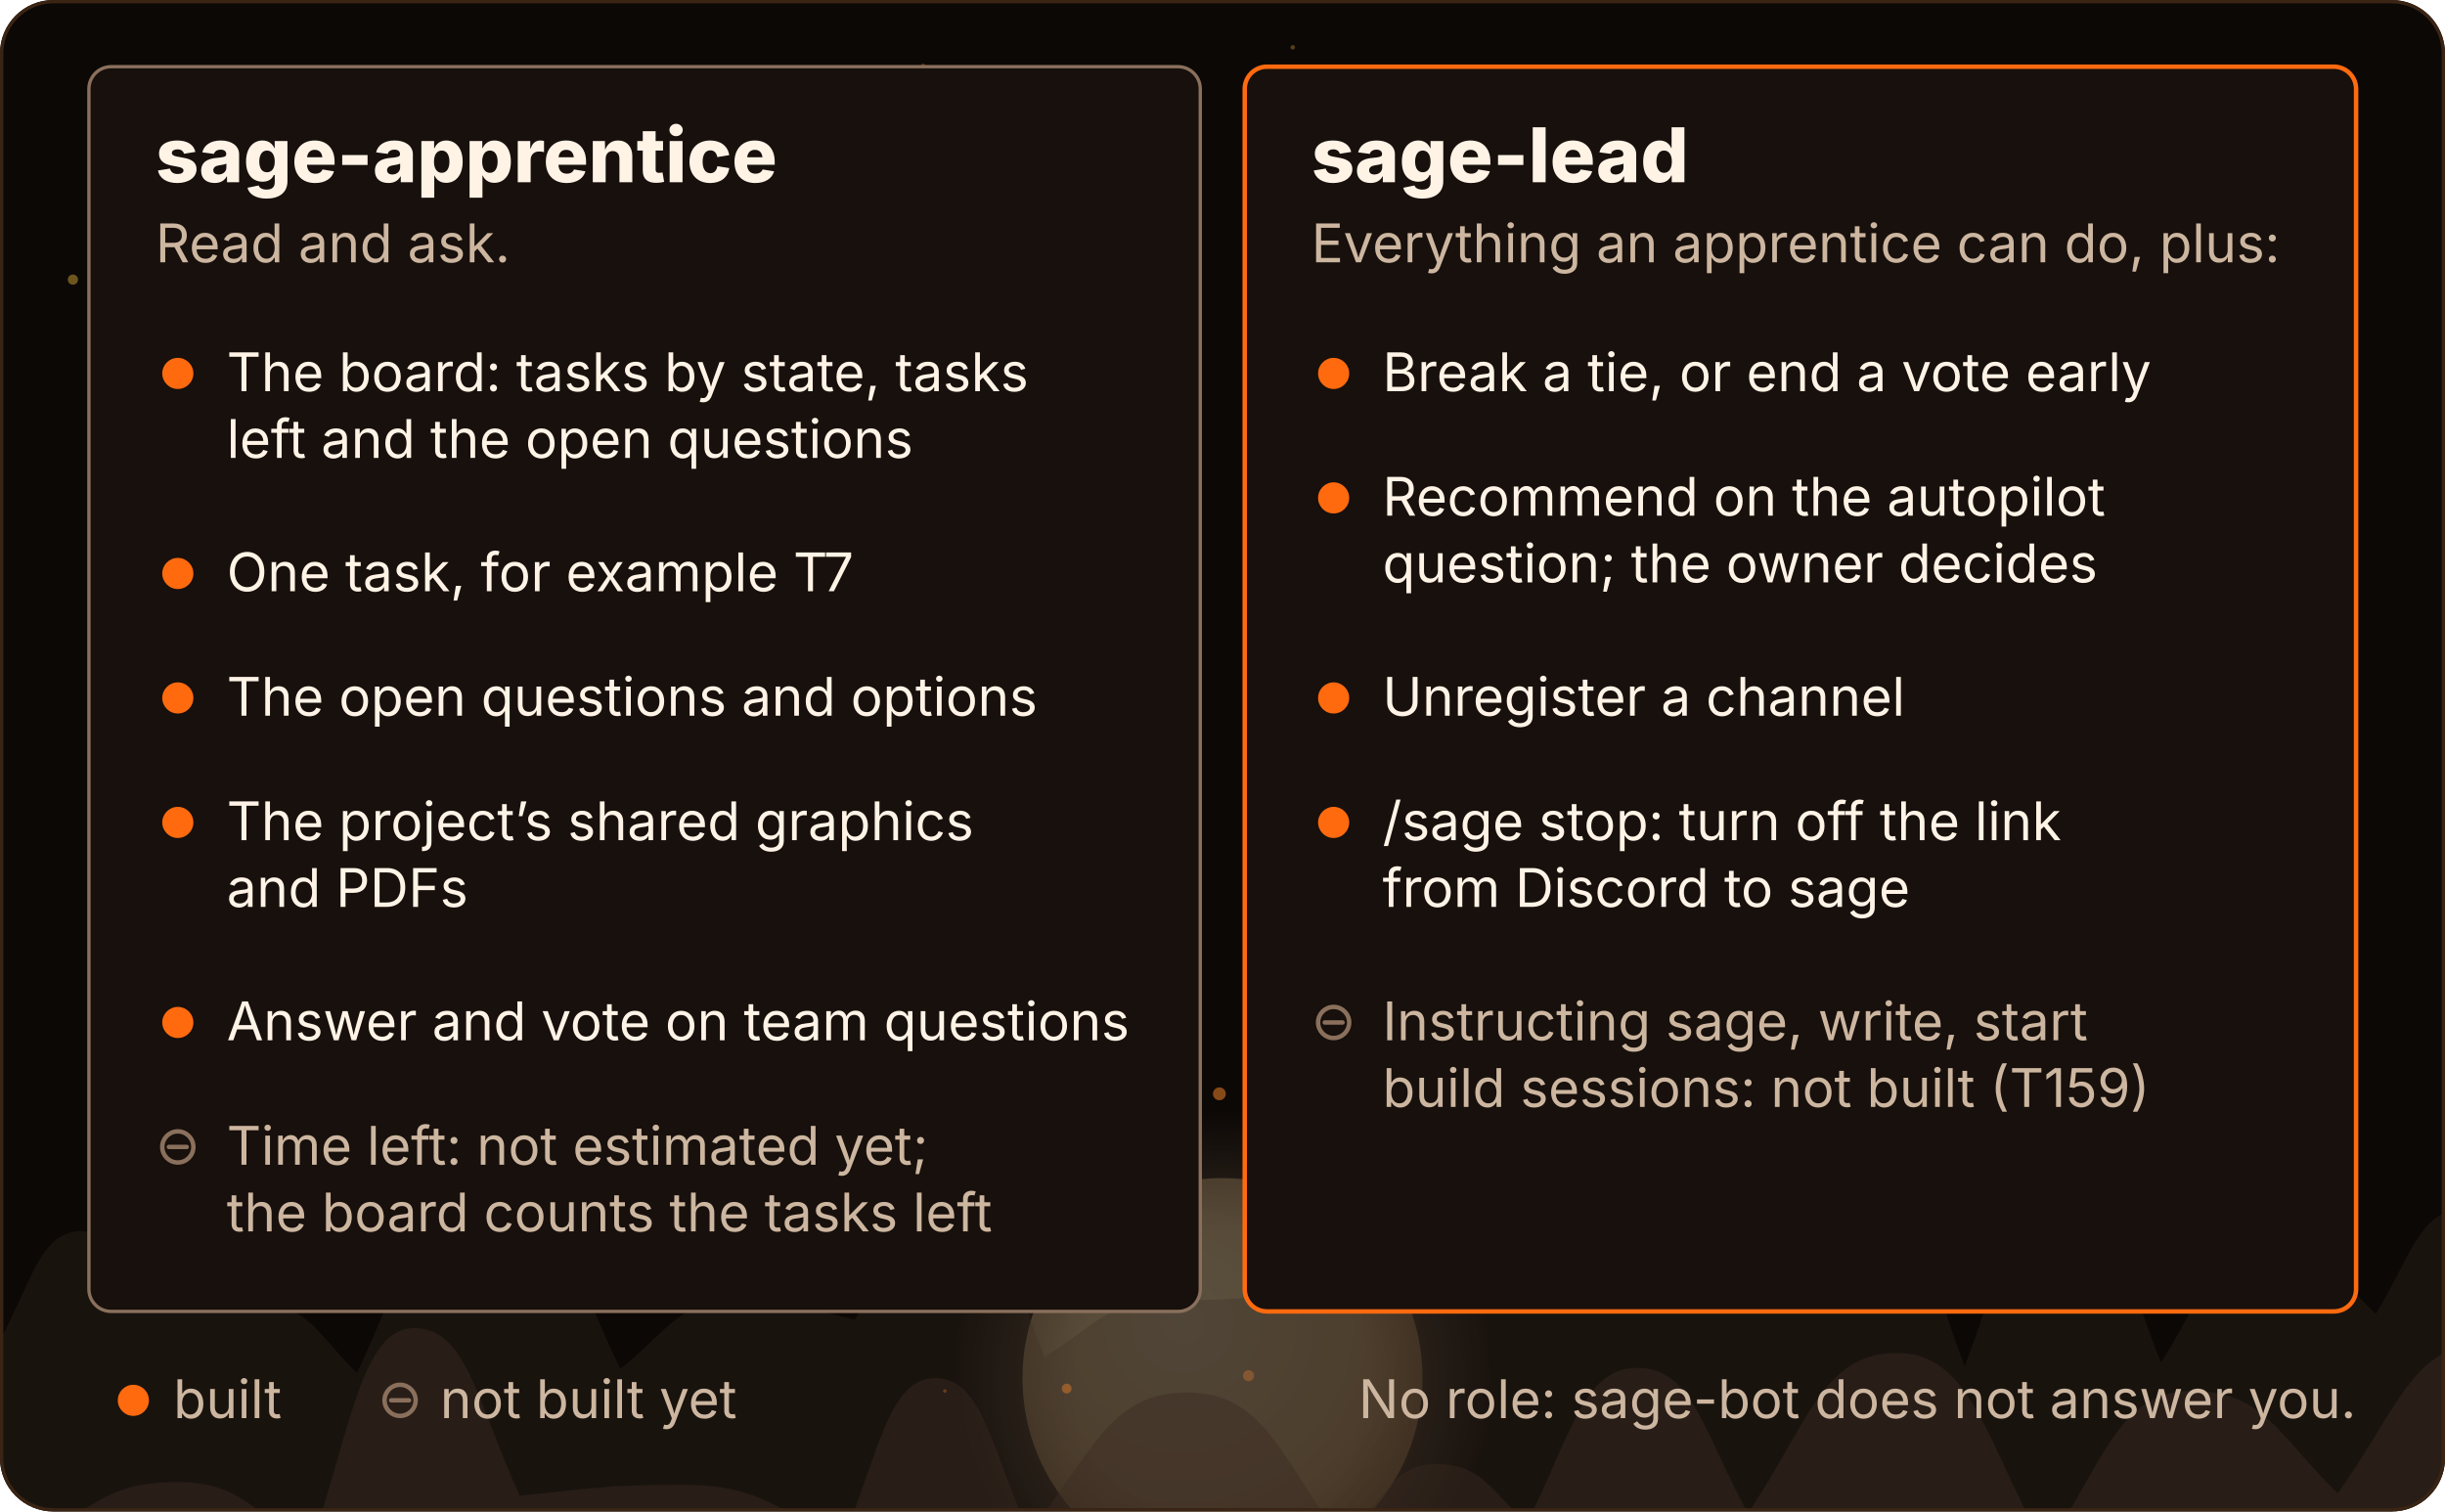
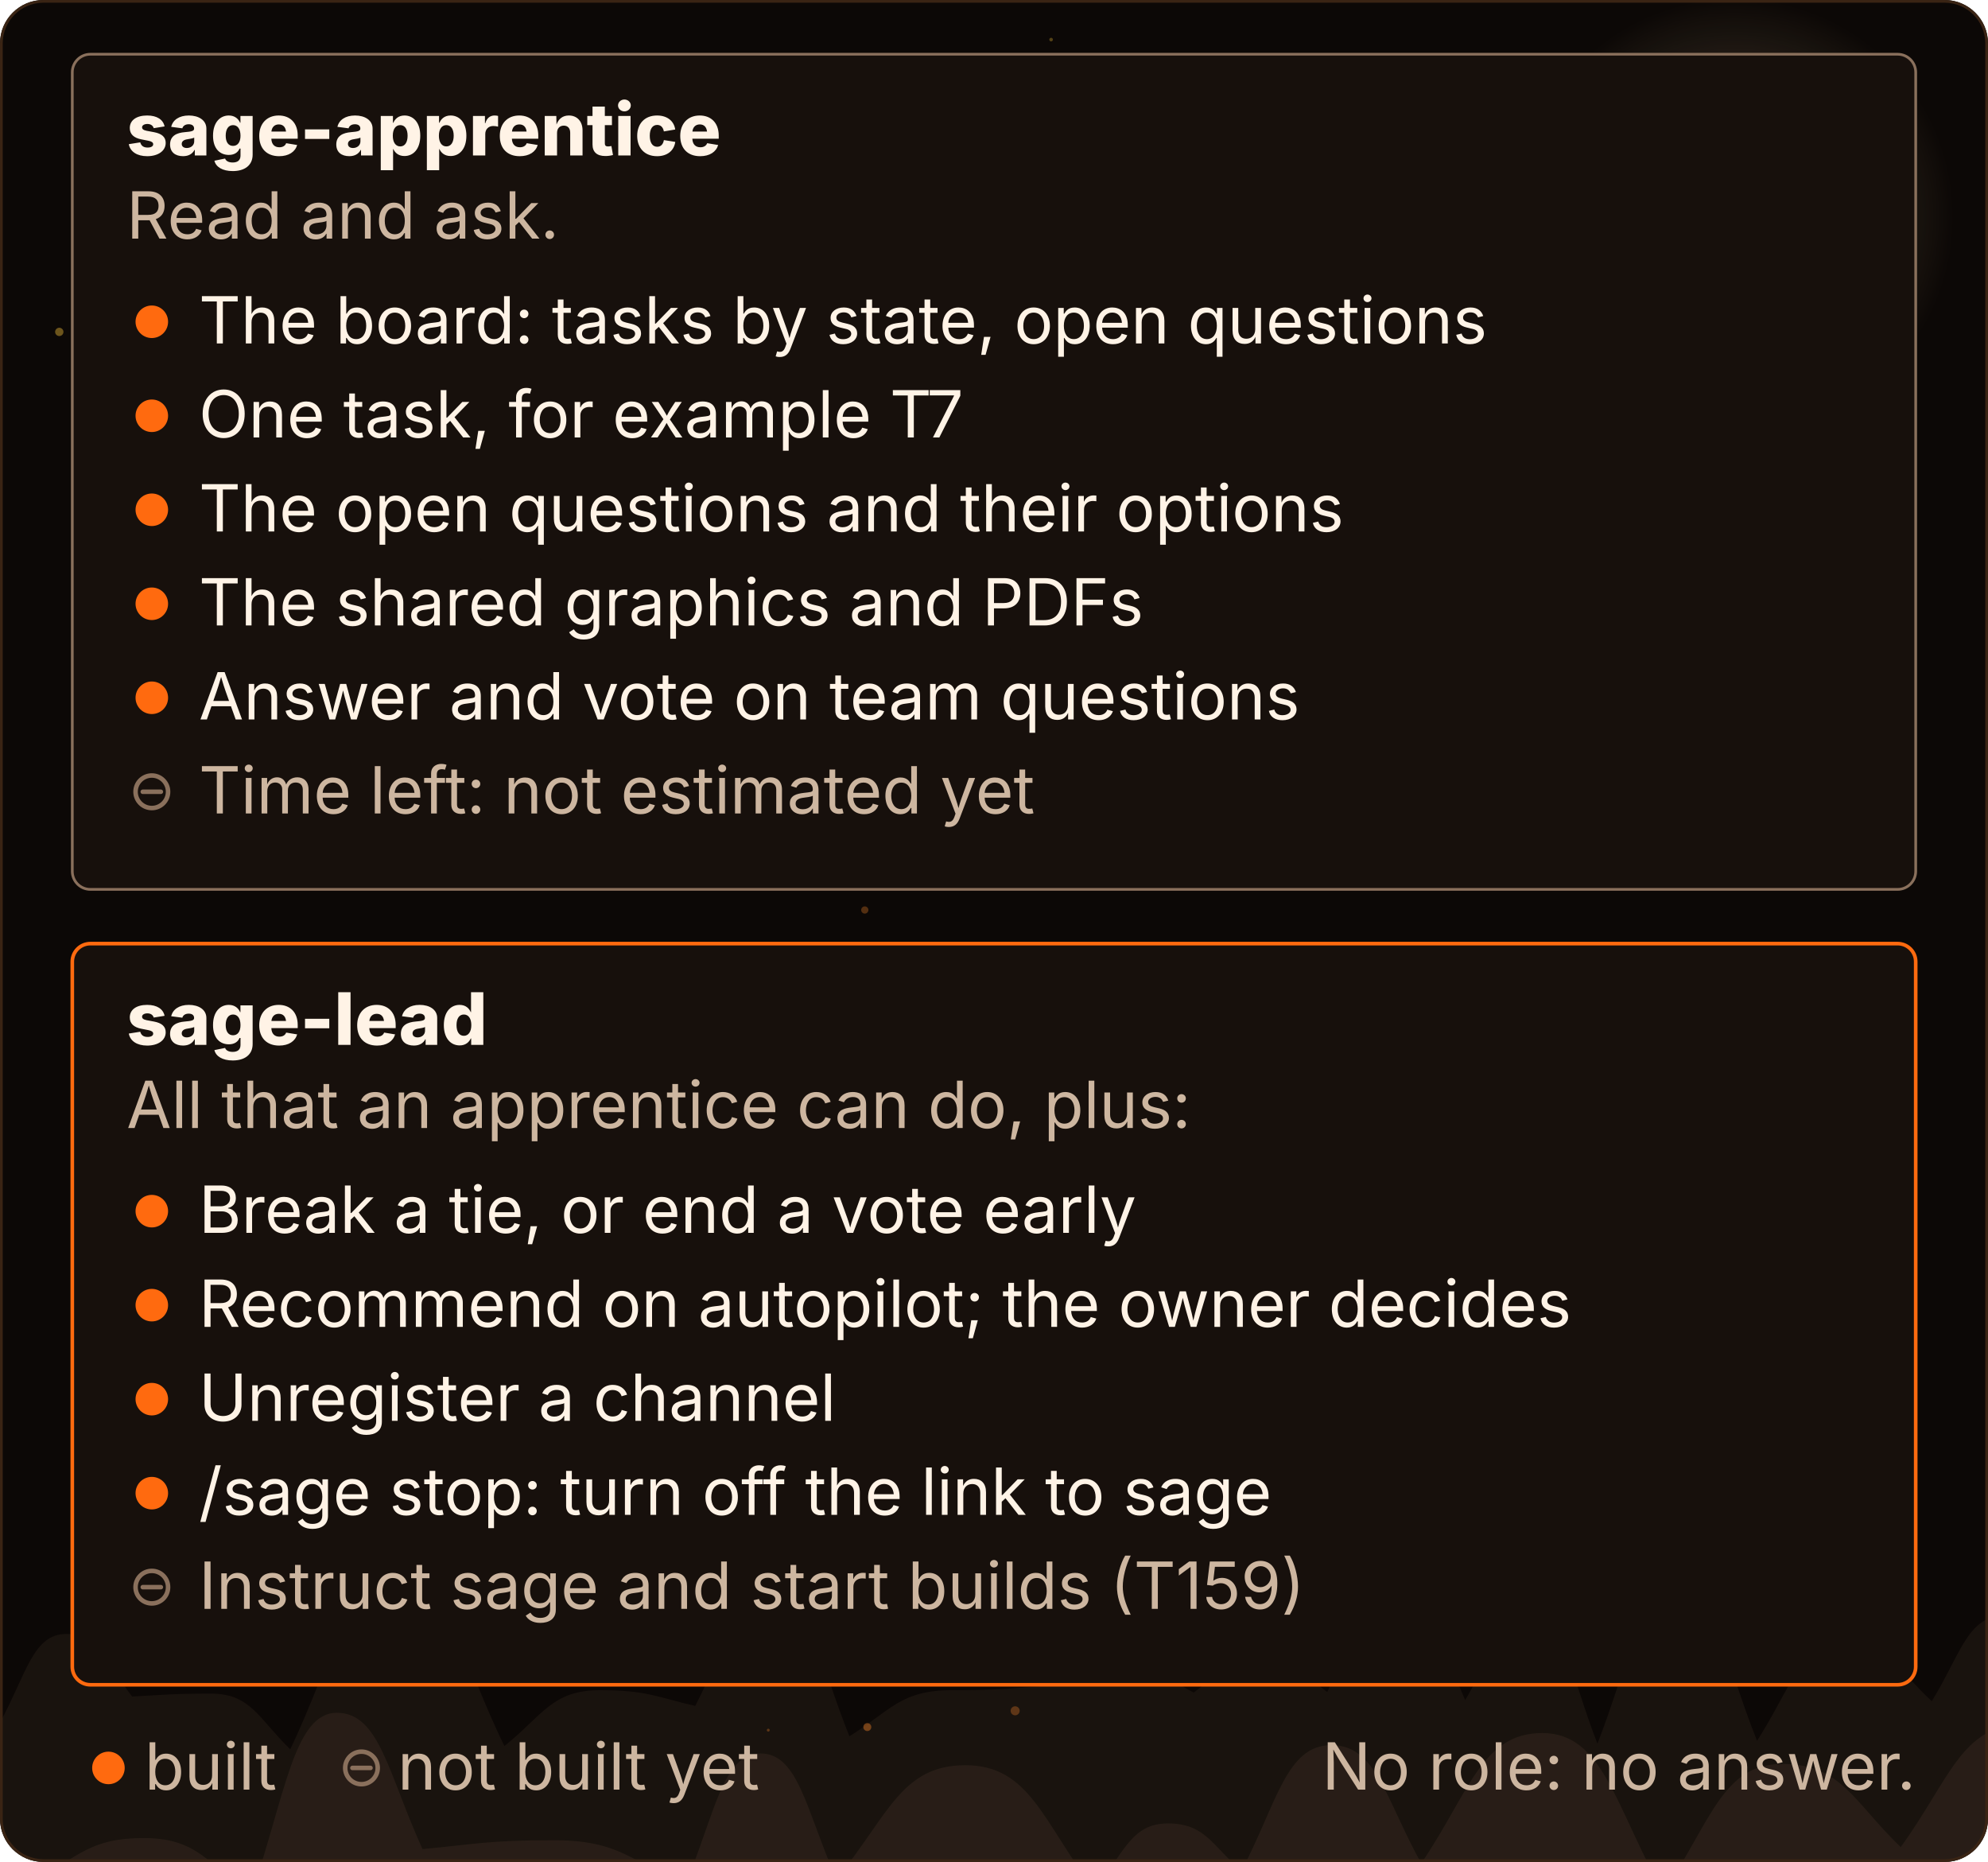
- <svg xmlns="http://www.w3.org/2000/svg" viewBox="0 0 1100 680" width="1100" height="680" role="img" aria-label="The two roles. sage-apprentice reads and asks: the board with tasks by state, tasks left and the open questions; one task such as T7; the open questions and their options; the shared graphics and PDFs; and answers and votes on team questions. Time left is not estimated yet. sage-lead can do everything an apprentice can, plus: break a tie or end a vote early; recommend on the autopilot question, where the owner decides; unregister a channel; and turn off the link from Discord to sage with /sage stop. Instructing sage, write operations and build sessions are not built yet (T159). A member with no role gets no answer.">
+ <svg xmlns="http://www.w3.org/2000/svg" viewBox="0 0 1100 1030" width="1100" height="1030" role="img" aria-label="The two roles: a sage-apprentice reads and asks; a sage-lead can also break ties, end votes early, unregister a channel and turn off the link to sage.">
  <style>.pulse{animation:pulse 5s ease-in-out infinite}@keyframes pulse{50%{opacity:.55}}@media (prefers-reduced-motion:reduce){.pulse{animation:none}}</style>
  <defs>
    <linearGradient id="roles-d-sky" x1="0" y1="0" x2="0" y2="1">
      <stop offset="0" stop-color="#080605" />
      <stop offset="0.45" stop-color="#1B120C" />
      <stop offset="0.72" stop-color="#22160E" />
      <stop offset="1" stop-color="#0A0706" />
    </linearGradient>
    <radialGradient id="roles-d-haze">
      <stop offset="0" stop-color="#FF8A2A" stop-opacity="0.6" />
      <stop offset="0.5" stop-color="#FF6A0F" stop-opacity="0.2" />
      <stop offset="1" stop-color="#FF6A0F" stop-opacity="0" />
    </radialGradient>
    <radialGradient id="roles-d-moonglow">
      <stop offset="0.55" stop-color="#F2CD96" stop-opacity="0.5" />
      <stop offset="1" stop-color="#F2CD96" stop-opacity="0" />
    </radialGradient>
    <radialGradient id="roles-d-moon" cx="0.4" cy="0.36" r="0.72">
      <stop offset="0" stop-color="#F8E7C6" />
      <stop offset="0.6" stop-color="#E4BC88" />
      <stop offset="1" stop-color="#B8844F" />
    </radialGradient>
    <radialGradient id="roles-d-iris" cx="0.51" cy="0.52" r="0.56">
      <stop offset="0" stop-color="#FFF4C2" />
      <stop offset="0.16" stop-color="#FFD54A" />
      <stop offset="0.4" stop-color="#FDB022" />
      <stop offset="0.66" stop-color="#EE7A0C" />
      <stop offset="0.86" stop-color="#A83E08" />
      <stop offset="1" stop-color="#4A1803" />
    </radialGradient>
    <linearGradient id="roles-d-lid" x1="0" y1="0.34" x2="0" y2="0.96">
      <stop offset="0" stop-color="#000" stop-opacity="0.85" />
      <stop offset="1" stop-color="#000" stop-opacity="0" />
    </linearGradient>
    <linearGradient id="roles-d-markR" x1="0" y1="0.5" x2="1" y2="0.3">
      <stop offset="0" stop-color="#B83A0A" />
      <stop offset="0.55" stop-color="#FF6A0F" />
      <stop offset="1" stop-color="#FFB050" />
    </linearGradient>
    <linearGradient id="roles-d-markL" x1="1" y1="0.5" x2="0" y2="0.3">
      <stop offset="0" stop-color="#B83A0A" />
      <stop offset="0.55" stop-color="#FF6A0F" />
      <stop offset="1" stop-color="#FFB050" />
    </linearGradient>
    <linearGradient id="roles-d-skin" x1="0" y1="0" x2="0" y2="1">
      <stop offset="0" stop-color="#040202" />
      <stop offset="0.32" stop-color="#1A110B" />
      <stop offset="0.6" stop-color="#33231A" />
      <stop offset="0.86" stop-color="#2C1E14" />
      <stop offset="1" stop-color="#3A2618" />
    </linearGradient>
    <linearGradient id="roles-d-robe" x1="0" y1="0" x2="0" y2="1">
      <stop offset="0" stop-color="#2B2018" />
      <stop offset="1" stop-color="#100B08" />
    </linearGradient>
    <linearGradient id="roles-d-bust" x1="0" y1="0" x2="0" y2="1">
      <stop offset="0" stop-color="#2B2018" />
      <stop offset="1" stop-color="#0A0604" />
    </linearGradient>
    <linearGradient id="roles-d-hood" x1="0" y1="0" x2="0" y2="1">
      <stop offset="0" stop-color="#382A1F" />
      <stop offset="1" stop-color="#18120D" />
    </linearGradient>
    <linearGradient id="roles-d-rock" x1="0" y1="0" x2="0" y2="1">
      <stop offset="0" stop-color="#33271D" />
      <stop offset="1" stop-color="#0D0907" />
    </linearGradient>
    <radialGradient id="roles-d-disc" cx="0.5" cy="0.42" r="0.62">
      <stop offset="0" stop-color="#3B2B1E" />
      <stop offset="1" stop-color="#100B08" />
    </radialGradient>
    <radialGradient id="roles-d-orb" cx="0.4" cy="0.38" r="0.65">
      <stop offset="0" stop-color="#FFF6D0" />
      <stop offset="0.45" stop-color="#FFC93C" />
      <stop offset="1" stop-color="#FF6A0F" />
    </radialGradient>
    <linearGradient id="roles-d-fall" x1="0" y1="0" x2="0" y2="1">
      <stop offset="0" stop-color="#F4E6CC" stop-opacity="0.95" />
      <stop offset="1" stop-color="#F4E6CC" stop-opacity="0" />
    </linearGradient>
    <linearGradient id="roles-d-word" x1="0" y1="0" x2="0" y2="1">
      <stop offset="0.2" stop-color="#FFF8EC" />
      <stop offset="0.5" stop-color="#FFD27A" />
      <stop offset="0.72" stop-color="#FF8A2A" />
      <stop offset="0.9" stop-color="#E2470A" />
    </linearGradient>
    <linearGradient id="roles-d-ember" x1="0" y1="0" x2="0" y2="1">
      <stop offset="0" stop-color="#FFA040" />
      <stop offset="1" stop-color="#F05A0A" />
    </linearGradient>
    <filter id="roles-d-wordglow" x="-10%" y="-20%" width="120%" height="140%">
      <feGaussianBlur in="SourceAlpha" stdDeviation="10" result="b" />
      <feFlood flood-color="#FF6A0F" flood-opacity="0.7" />
      <feComposite in2="b" operator="in" result="g" />
      <feMerge>
        <feMergeNode in="g" />
        <feMergeNode in="SourceGraphic" />
      </feMerge>
    </filter>
    <filter id="roles-d-glow" x="-50%" y="-50%" width="200%" height="200%">
      <feGaussianBlur in="SourceGraphic" stdDeviation="2.6" result="b" />
      <feMerge>
        <feMergeNode in="b" />
        <feMergeNode in="SourceGraphic" />
      </feMerge>
    </filter>
    <filter id="roles-d-blur" x="-50%" y="-50%" width="200%" height="200%">
      <feGaussianBlur stdDeviation="14" />
    </filter>
    <filter id="roles-d-mist" x="-30%" y="-200%" width="160%" height="500%">
      <feGaussianBlur stdDeviation="20" />
    </filter>
    <marker id="roles-d-hot" viewBox="0 0 12 12" refX="10" refY="6" markerWidth="9" markerHeight="9" markerUnits="userSpaceOnUse" orient="auto-start-reverse">
      <path d="M0 0 L12 6 L0 12 L3 6 z" fill="#FF6A0F" />
    </marker>
    <marker id="roles-d-muted" viewBox="0 0 12 12" refX="10" refY="6" markerWidth="9" markerHeight="9" markerUnits="userSpaceOnUse" orient="auto-start-reverse">
      <path d="M0 0 L12 6 L0 12 L3 6 z" fill="#8A705C" />
    </marker>
    <marker id="roles-d-bad" viewBox="0 0 12 12" refX="10" refY="6" markerWidth="9" markerHeight="9" markerUnits="userSpaceOnUse" orient="auto-start-reverse">
      <path d="M0 0 L12 6 L0 12 L3 6 z" fill="#FF6A55" />
    </marker>
    <marker id="roles-d-loop" viewBox="0 0 12 12" refX="10" refY="6" markerWidth="9" markerHeight="9" markerUnits="userSpaceOnUse" orient="auto-start-reverse">
      <path d="M0 0 L12 6 L0 12 L3 6 z" fill="#FFC93C" />
    </marker>
    <clipPath id="roles-d-frame">
-       <rect width="1100" height="680" rx="24" />
+       <rect width="1100" height="1030" rx="24" />
    </clipPath>
  </defs>
  <g clip-path="url(#roles-d-frame)">
-     <rect width="1100" height="680" rx="24" fill="#0C0806" />
-     <circle cx="550" cy="620" r="121" fill="url(#roles-d-moonglow)" opacity="0.3" />
-     <circle cx="550" cy="620" r="90" fill="url(#roles-d-moon)" opacity="0.22" />
-     <path d="M-60 680 L-60 620 C-48 600.5 -45 584.6 -30 584.6 C-15 584.6 -12 592.9 0 603 C14.6 576 18.3 553.9 36.6 553.9 C54.8 553.9 58.5 569.5 73.1 588.5 C90.6 587.6 95 586.9 116.9 586.9 C138.7 586.9 143.1 600.7 160.6 617.7 C184.3 568.2 190.2 527.8 219.9 527.8 C249.5 527.8 255.4 567.5 279.1 615.9 C300.3 598.9 305.5 585 331.9 585 C358.3 585 363.6 588.9 384.7 593.7 C401.8 560.7 406 533.6 427.4 533.6 C448.7 533.6 452.9 568.2 470 610.5 C492.6 596.4 498.3 585 526.6 585 C554.8 585 560.5 583.8 583.1 582.3 C598.6 576.6 602.5 571.9 621.8 571.9 C641.2 571.9 645 578.4 660.5 586.3 C675.3 575.4 679 566.6 697.5 566.6 C715.9 566.6 719.6 575.3 734.4 586 C749.7 553.7 753.5 527.3 772.5 527.3 C791.6 527.3 795.4 555.7 810.7 590.5 C825.3 566.1 829 546 847.3 546 C865.6 546 869.2 576.9 883.9 614.6 C901.5 569.5 906 532.7 928 532.7 C950.1 532.7 954.5 568.8 972.2 613 C991.5 583.1 996.3 558.6 1020.5 558.6 C1044.7 558.6 1049.5 573.2 1068.9 591.1 C1084.8 565.2 1088.8 543.9 1108.6 543.9 C1128.5 543.9 1132.5 569.9 1148.4 601.6 C1165.2 581.6 1169.4 565.2 1190.5 565.2 C1211.5 565.2 1215.7 586.3 1232.6 612.1 L1232.6 680 Z" fill="#3A2B21" opacity="0.3" />
-     <path d="M-60 680 L-60 710 C-44 680 -40 655.4 -20 655.4 C0 655.4 4 670.7 20 689.5 C43.8 677 49.8 666.8 79.5 666.8 C109.2 666.8 115.2 681 139 698.4 C157.9 642.9 162.7 597.5 186.4 597.5 C210.1 597.5 214.8 631.4 233.8 672.9 C262.8 670.2 270 668 306.3 668 C342.6 668 349.9 679.5 378.9 693.5 C395.7 653.1 399.9 620 420.8 620 C441.8 620 446 651.3 462.8 689.5 C491.3 654.8 498.5 626.5 534.1 626.5 C569.8 626.5 576.9 657.6 605.5 695.5 C621.8 675.3 625.9 658.7 646.2 658.7 C666.6 658.7 670.6 670.6 686.9 685.1 C706.8 646.8 711.8 615.4 736.7 615.4 C761.5 615.4 766.5 644.8 786.4 680.8 C813.2 641.2 819.9 608.7 853.4 608.7 C886.8 608.7 893.5 648.5 920.3 697.1 C946.6 657.9 953.1 625.8 986 625.8 C1018.8 625.8 1025.4 646.5 1051.7 671.8 C1078.7 634.6 1085.4 604.1 1119.2 604.1 C1152.9 604.1 1159.7 645.7 1186.6 696.6 L1186.6 680 Z" fill="#3A2B21" opacity="0.45" />
-     <ellipse cx="80" cy="649.5" rx="262.2" ry="26" fill="#E9D6BC" opacity="0" filter="url(#roles-d-mist)" />
-     <ellipse cx="399.8" cy="615.7" rx="218.8" ry="26" fill="#E9D6BC" opacity="0" filter="url(#roles-d-mist)" />
-     <ellipse cx="663.8" cy="650.4" rx="273.4" ry="26" fill="#E9D6BC" opacity="0" filter="url(#roles-d-mist)" />
-     <ellipse cx="929.3" cy="620.4" rx="221.4" ry="26" fill="#E9D6BC" opacity="0" filter="url(#roles-d-mist)" />
-     <circle cx="397.1" cy="44.6" r="2.8" fill="#FF8A2A" opacity="0.2" />
-     <circle cx="479.9" cy="624.7" r="2.2" fill="#FF8A2A" opacity="0.4" />
-     <circle cx="507.4" cy="192.5" r="1" fill="#FFC93C" opacity="0.3" />
-     <circle cx="879.6" cy="219.8" r="1.3" fill="#FFC93C" opacity="0.4" />
-     <circle cx="193" cy="520.5" r="2.9" fill="#FFC93C" opacity="0.3" />
-     <circle cx="987.5" cy="412.5" r="2.5" fill="#FF8A2A" opacity="0.3" />
-     <circle cx="187.7" cy="291.1" r="1.6" fill="#FF8A2A" opacity="0.4" />
-     <circle cx="432" cy="140.9" r="1.6" fill="#FFC93C" opacity="0.4" />
-     <circle cx="478.5" cy="332.5" r="2" fill="#FF8A2A" opacity="0.3" />
-     <circle cx="574" cy="392.1" r="2.1" fill="#FFC93C" opacity="0.3" />
-     <circle cx="370.6" cy="310.3" r="2.4" fill="#FF8A2A" opacity="0.3" />
-     <circle cx="996" cy="266.7" r="2.1" fill="#FFC93C" opacity="0.3" />
-     <circle cx="767.2" cy="180.3" r="2.6" fill="#FFC93C" opacity="0.2" />
-     <circle cx="684.4" cy="70.8" r="1.8" fill="#FF8A2A" opacity="0.2" />
-     <circle cx="742" cy="421.3" r="3" fill="#FF8A2A" opacity="0.2" />
-     <circle cx="583.5" cy="503.2" r="2" fill="#FFC93C" opacity="0.2" />
-     <circle cx="84" cy="152.8" r="1.6" fill="#FF8A2A" opacity="0.4" />
-     <circle cx="380" cy="299.1" r="2.8" fill="#FFC93C" opacity="0.4" />
-     <circle cx="32.8" cy="125.8" r="2.3" fill="#FFC93C" opacity="0.4" />
-     <circle cx="806" cy="514.7" r="1.8" fill="#FF8A2A" opacity="0.2" />
-     <circle cx="866.8" cy="60.8" r="2.1" fill="#FFC93C" opacity="0.3" />
-     <circle cx="415.3" cy="29.6" r="1" fill="#FF8A2A" opacity="0.3" />
-     <circle cx="750.9" cy="147.7" r="2.8" fill="#FFC93C" opacity="0.3" />
-     <circle cx="295.9" cy="501.1" r="1.7" fill="#FFC93C" opacity="0.5" />
-     <circle cx="548.6" cy="492.1" r="2.9" fill="#FF8A2A" opacity="0.5" />
-     <circle cx="843.7" cy="519.7" r="2.4" fill="#FFC93C" opacity="0.2" />
-     <circle cx="771.6" cy="547.7" r="1.4" fill="#FF8A2A" opacity="0.3" />
-     <circle cx="873.8" cy="423.3" r="3" fill="#FFC93C" opacity="0.2" />
-     <circle cx="691.6" cy="184" r="1" fill="#FF8A2A" opacity="0.3" />
-     <circle cx="425.1" cy="625.8" r="0.8" fill="#FF8A2A" opacity="0.3" />
-     <circle cx="160.4" cy="474.5" r="2.4" fill="#FF8A2A" opacity="0.4" />
-     <circle cx="473.9" cy="315" r="2.6" fill="#FF8A2A" opacity="0.4" />
-     <circle cx="301.2" cy="452.3" r="2.8" fill="#FF8A2A" opacity="0.4" />
-     <circle cx="297.2" cy="48.6" r="2.2" fill="#FF8A2A" opacity="0.2" />
-     <circle cx="441.8" cy="368.6" r="1.4" fill="#FF8A2A" opacity="0.3" />
-     <circle cx="581.6" cy="21.3" r="1" fill="#FFC93C" opacity="0.3" />
-     <circle cx="822.2" cy="124.8" r="1.2" fill="#FF8A2A" opacity="0.3" />
-     <circle cx="561.7" cy="618.9" r="2.5" fill="#FF8A2A" opacity="0.3" />
-     <circle cx="748.4" cy="386.2" r="1.9" fill="#FF8A2A" opacity="0.4" />
-     <circle cx="425.8" cy="148.1" r="2.2" fill="#FF8A2A" opacity="0.4" />
-     <rect x="40" y="30" width="500" height="560" rx="10" fill="#17100C" stroke="#8A705C" stroke-width="1.5" />
-     <text x="70" y="82" font-family="-apple-system, BlinkMacSystemFont, 'Segoe UI', Inter, Helvetica, Arial, sans-serif" font-size="34" font-weight="800" fill="#FFF3E6" text-anchor="start">
+     <rect width="1100" height="1030" rx="24" fill="#0C0806" />
+     <circle cx="960" cy="120" r="121" fill="url(#roles-d-moonglow)" opacity="0.3" />
+     <circle cx="960" cy="120" r="90" fill="url(#roles-d-moon)" opacity="0.22" />
+     <path d="M-60 1030 L-60 970 C-48 950.5 -45 934.6 -30 934.6 C-15 934.6 -12 942.9 0 953 C14.6 926 18.3 903.9 36.6 903.9 C54.8 903.9 58.5 919.5 73.1 938.5 C90.6 937.6 95 936.9 116.9 936.9 C138.7 936.9 143.1 950.7 160.6 967.7 C184.3 918.2 190.2 877.8 219.9 877.8 C249.5 877.8 255.4 917.5 279.1 965.9 C300.3 948.9 305.5 935 331.9 935 C358.3 935 363.6 938.9 384.7 943.7 C401.8 910.7 406 883.6 427.4 883.6 C448.7 883.6 452.9 918.2 470 960.5 C492.6 946.4 498.3 935 526.6 935 C554.8 935 560.5 933.8 583.1 932.3 C598.6 926.6 602.5 921.9 621.8 921.9 C641.2 921.9 645 928.4 660.5 936.3 C675.3 925.4 679 916.6 697.5 916.6 C715.9 916.6 719.6 925.3 734.4 936 C749.7 903.7 753.5 877.3 772.5 877.3 C791.6 877.3 795.4 905.7 810.7 940.5 C825.3 916.1 829 896 847.3 896 C865.6 896 869.2 926.9 883.9 964.6 C901.5 919.5 906 882.7 928 882.7 C950.1 882.7 954.5 918.8 972.2 963 C991.5 933.1 996.3 908.6 1020.5 908.6 C1044.7 908.6 1049.5 923.2 1068.9 941.1 C1084.8 915.2 1088.8 893.9 1108.6 893.9 C1128.5 893.9 1132.5 919.9 1148.4 951.6 C1165.2 931.6 1169.4 915.2 1190.5 915.2 C1211.5 915.2 1215.7 936.3 1232.6 962.1 L1232.6 1030 Z" fill="#3A2B21" opacity="0.3" />
+     <path d="M-60 1030 L-60 1060 C-44 1030 -40 1005.4 -20 1005.4 C0 1005.4 4 1020.7 20 1039.5 C43.8 1027 49.8 1016.8 79.5 1016.8 C109.2 1016.8 115.2 1031 139 1048.4 C157.9 992.9 162.7 947.5 186.4 947.5 C210.1 947.5 214.8 981.4 233.8 1022.9 C262.8 1020.2 270 1018 306.3 1018 C342.6 1018 349.9 1029.5 378.9 1043.5 C395.7 1003.1 399.9 970 420.8 970 C441.8 970 446 1001.3 462.8 1039.5 C491.3 1004.8 498.5 976.5 534.1 976.5 C569.8 976.5 576.9 1007.6 605.5 1045.5 C621.8 1025.3 625.9 1008.7 646.2 1008.7 C666.6 1008.7 670.6 1020.6 686.9 1035.1 C706.8 996.8 711.8 965.4 736.7 965.4 C761.5 965.4 766.5 994.8 786.4 1030.8 C813.2 991.2 819.9 958.7 853.4 958.7 C886.8 958.7 893.5 998.5 920.3 1047.1 C946.6 1007.9 953.1 975.8 986 975.8 C1018.8 975.8 1025.4 996.5 1051.7 1021.8 C1078.7 984.6 1085.4 954.1 1119.2 954.1 C1152.9 954.1 1159.7 995.7 1186.6 1046.6 L1186.6 1030 Z" fill="#3A2B21" opacity="0.45" />
+     <ellipse cx="80" cy="989.5" rx="262.2" ry="26" fill="#E9D6BC" opacity="0" filter="url(#roles-d-mist)" />
+     <ellipse cx="399.8" cy="955.7" rx="218.8" ry="26" fill="#E9D6BC" opacity="0" filter="url(#roles-d-mist)" />
+     <ellipse cx="663.8" cy="990.4" rx="273.4" ry="26" fill="#E9D6BC" opacity="0" filter="url(#roles-d-mist)" />
+     <ellipse cx="929.3" cy="960.4" rx="221.4" ry="26" fill="#E9D6BC" opacity="0" filter="url(#roles-d-mist)" />
+     <circle cx="397.1" cy="58.1" r="2.8" fill="#FF8A2A" opacity="0.2" />
+     <circle cx="479.9" cy="955.4" r="2.2" fill="#FF8A2A" opacity="0.4" />
+     <circle cx="507.4" cy="286.9" r="1" fill="#FFC93C" opacity="0.3" />
+     <circle cx="879.6" cy="329.1" r="1.3" fill="#FFC93C" opacity="0.4" />
+     <circle cx="193" cy="794.2" r="2.9" fill="#FFC93C" opacity="0.3" />
+     <circle cx="987.5" cy="627.2" r="2.5" fill="#FF8A2A" opacity="0.3" />
+     <circle cx="187.7" cy="439.3" r="1.6" fill="#FF8A2A" opacity="0.4" />
+     <circle cx="432" cy="207" r="1.6" fill="#FFC93C" opacity="0.4" />
+     <circle cx="478.5" cy="503.4" r="2" fill="#FF8A2A" opacity="0.3" />
+     <circle cx="574" cy="595.6" r="2.1" fill="#FFC93C" opacity="0.3" />
+     <circle cx="370.6" cy="469.1" r="2.4" fill="#FF8A2A" opacity="0.3" />
+     <circle cx="996" cy="401.6" r="2.1" fill="#FFC93C" opacity="0.3" />
+     <circle cx="767.2" cy="267.9" r="2.6" fill="#FFC93C" opacity="0.2" />
+     <circle cx="684.4" cy="98.5" r="1.8" fill="#FF8A2A" opacity="0.2" />
+     <circle cx="742" cy="640.8" r="3" fill="#FF8A2A" opacity="0.2" />
+     <circle cx="583.5" cy="767.5" r="2" fill="#FFC93C" opacity="0.2" />
+     <circle cx="84" cy="225.5" r="1.6" fill="#FF8A2A" opacity="0.4" />
+     <circle cx="380" cy="451.7" r="2.8" fill="#FFC93C" opacity="0.4" />
+     <circle cx="32.8" cy="183.6" r="2.3" fill="#FFC93C" opacity="0.4" />
+     <circle cx="806" cy="785.2" r="1.8" fill="#FF8A2A" opacity="0.2" />
+     <circle cx="866.8" cy="83.1" r="2.1" fill="#FFC93C" opacity="0.3" />
+     <circle cx="415.3" cy="34.8" r="1" fill="#FF8A2A" opacity="0.3" />
+     <circle cx="750.9" cy="217.6" r="2.8" fill="#FFC93C" opacity="0.3" />
+     <circle cx="295.9" cy="764.2" r="1.7" fill="#FFC93C" opacity="0.5" />
+     <circle cx="548.6" cy="750.3" r="2.9" fill="#FF8A2A" opacity="0.5" />
+     <circle cx="843.7" cy="792.9" r="2.4" fill="#FFC93C" opacity="0.2" />
+     <circle cx="771.6" cy="836.2" r="1.4" fill="#FF8A2A" opacity="0.3" />
+     <circle cx="873.8" cy="643.9" r="3" fill="#FFC93C" opacity="0.2" />
+     <circle cx="691.6" cy="273.7" r="1" fill="#FF8A2A" opacity="0.3" />
+     <circle cx="425.1" cy="957.1" r="0.8" fill="#FF8A2A" opacity="0.3" />
+     <circle cx="160.4" cy="723" r="2.4" fill="#FF8A2A" opacity="0.4" />
+     <circle cx="473.9" cy="476.3" r="2.6" fill="#FF8A2A" opacity="0.4" />
+     <circle cx="301.2" cy="688.8" r="2.8" fill="#FF8A2A" opacity="0.4" />
+     <circle cx="297.2" cy="64.3" r="2.2" fill="#FF8A2A" opacity="0.2" />
+     <circle cx="441.8" cy="559.2" r="1.4" fill="#FF8A2A" opacity="0.3" />
+     <circle cx="581.6" cy="21.9" r="1" fill="#FFC93C" opacity="0.3" />
+     <circle cx="822.2" cy="182.1" r="1.2" fill="#FF8A2A" opacity="0.3" />
+     <circle cx="561.7" cy="946.4" r="2.5" fill="#FF8A2A" opacity="0.3" />
+     <circle cx="748.4" cy="586.5" r="1.9" fill="#FF8A2A" opacity="0.4" />
+     <circle cx="425.8" cy="218.2" r="2.2" fill="#FF8A2A" opacity="0.4" />
+     <rect x="40" y="30" width="1020" height="462" rx="10" fill="#17100C" stroke="#8A705C" stroke-width="1.5" />
+     <text x="70" y="86" font-family="-apple-system, BlinkMacSystemFont, 'Segoe UI', Inter, Helvetica, Arial, sans-serif" font-size="40" font-weight="800" fill="#FFF3E6" text-anchor="start">
      <tspan x="70" dy="0">sage-apprentice</tspan>
    </text>
-     <text x="70" y="118" font-family="-apple-system, BlinkMacSystemFont, 'Segoe UI', Inter, Helvetica, Arial, sans-serif" font-size="24" font-weight="400" fill="#CDB6A0" text-anchor="start">
+     <text x="70" y="132" font-family="-apple-system, BlinkMacSystemFont, 'Segoe UI', Inter, Helvetica, Arial, sans-serif" font-size="36" font-weight="400" fill="#CDB6A0" text-anchor="start">
      <tspan x="70" dy="0">Read and ask.</tspan>
    </text>
-     <circle cx="80" cy="168" r="7" fill="#FF6A0F" />
-     <text x="102" y="176" font-family="-apple-system, BlinkMacSystemFont, 'Segoe UI', Inter, Helvetica, Arial, sans-serif" font-size="24" font-weight="400" fill="#FFF3E6" text-anchor="start">
-       <tspan x="102" dy="0">The board: tasks by state, tasks</tspan>
-       <tspan x="102" dy="30">left and the open questions</tspan>
-     </text>
-     <circle cx="80" cy="258" r="7" fill="#FF6A0F" />
-     <text x="102" y="266" font-family="-apple-system, BlinkMacSystemFont, 'Segoe UI', Inter, Helvetica, Arial, sans-serif" font-size="24" font-weight="400" fill="#FFF3E6" text-anchor="start">
-       <tspan x="102" dy="0">One task, for example T7</tspan>
-     </text>
-     <circle cx="80" cy="314" r="7" fill="#FF6A0F" />
-     <text x="102" y="322" font-family="-apple-system, BlinkMacSystemFont, 'Segoe UI', Inter, Helvetica, Arial, sans-serif" font-size="24" font-weight="400" fill="#FFF3E6" text-anchor="start">
-       <tspan x="102" dy="0">The open questions and options</tspan>
-     </text>
-     <circle cx="80" cy="370" r="7" fill="#FF6A0F" />
-     <text x="102" y="378" font-family="-apple-system, BlinkMacSystemFont, 'Segoe UI', Inter, Helvetica, Arial, sans-serif" font-size="24" font-weight="400" fill="#FFF3E6" text-anchor="start">
-       <tspan x="102" dy="0">The project’s shared graphics</tspan>
-       <tspan x="102" dy="30">and PDFs</tspan>
-     </text>
-     <circle cx="80" cy="460" r="7" fill="#FF6A0F" />
-     <text x="102" y="468" font-family="-apple-system, BlinkMacSystemFont, 'Segoe UI', Inter, Helvetica, Arial, sans-serif" font-size="24" font-weight="400" fill="#FFF3E6" text-anchor="start">
-       <tspan x="102" dy="0">Answer and vote on team questions</tspan>
-     </text>
-     <circle cx="80" cy="516" r="7" fill="none" stroke="#8A705C" stroke-width="2" />
-     <path d="M76 516 L 84 516" fill="none" stroke="#8A705C" stroke-width="2" stroke-linecap="round" />
-     <text x="102" y="524" font-family="-apple-system, BlinkMacSystemFont, 'Segoe UI', Inter, Helvetica, Arial, sans-serif" font-size="24" font-weight="400" fill="#CDB6A0" text-anchor="start">
-       <tspan x="102" dy="0">Time left: not estimated yet;</tspan>
-       <tspan x="102" dy="30">the board counts the tasks left</tspan>
-     </text>
-     <rect x="560" y="30" width="500" height="560" rx="10" fill="#17100C" stroke="#FF6A0F" stroke-width="2" />
-     <text x="590" y="82" font-family="-apple-system, BlinkMacSystemFont, 'Segoe UI', Inter, Helvetica, Arial, sans-serif" font-size="34" font-weight="800" fill="#FFF3E6" text-anchor="start">
-       <tspan x="590" dy="0">sage-lead</tspan>
-     </text>
-     <text x="590" y="118" font-family="-apple-system, BlinkMacSystemFont, 'Segoe UI', Inter, Helvetica, Arial, sans-serif" font-size="24" font-weight="400" fill="#CDB6A0" text-anchor="start">
-       <tspan x="590" dy="0">Everything an apprentice can do, plus:</tspan>
-     </text>
-     <circle cx="600" cy="168" r="7" fill="#FF6A0F" />
-     <text x="622" y="176" font-family="-apple-system, BlinkMacSystemFont, 'Segoe UI', Inter, Helvetica, Arial, sans-serif" font-size="24" font-weight="400" fill="#FFF3E6" text-anchor="start">
-       <tspan x="622" dy="0">Break a tie, or end a vote early</tspan>
-     </text>
-     <circle cx="600" cy="224" r="7" fill="#FF6A0F" />
-     <text x="622" y="232" font-family="-apple-system, BlinkMacSystemFont, 'Segoe UI', Inter, Helvetica, Arial, sans-serif" font-size="24" font-weight="400" fill="#FFF3E6" text-anchor="start">
-       <tspan x="622" dy="0">Recommend on the autopilot</tspan>
-       <tspan x="622" dy="30">question; the owner decides</tspan>
-     </text>
-     <circle cx="600" cy="314" r="7" fill="#FF6A0F" />
-     <text x="622" y="322" font-family="-apple-system, BlinkMacSystemFont, 'Segoe UI', Inter, Helvetica, Arial, sans-serif" font-size="24" font-weight="400" fill="#FFF3E6" text-anchor="start">
-       <tspan x="622" dy="0">Unregister a channel</tspan>
-     </text>
-     <circle cx="600" cy="370" r="7" fill="#FF6A0F" />
-     <text x="622" y="378" font-family="-apple-system, BlinkMacSystemFont, 'Segoe UI', Inter, Helvetica, Arial, sans-serif" font-size="24" font-weight="400" fill="#FFF3E6" text-anchor="start">
-       <tspan x="622" dy="0">/sage stop: turn off the link</tspan>
-       <tspan x="622" dy="30">from Discord to sage</tspan>
-     </text>
-     <circle cx="600" cy="460" r="7" fill="none" stroke="#8A705C" stroke-width="2" />
-     <path d="M596 460 L 604 460" fill="none" stroke="#8A705C" stroke-width="2" stroke-linecap="round" />
-     <text x="622" y="468" font-family="-apple-system, BlinkMacSystemFont, 'Segoe UI', Inter, Helvetica, Arial, sans-serif" font-size="24" font-weight="400" fill="#CDB6A0" text-anchor="start">
-       <tspan x="622" dy="0">Instructing sage, write, start</tspan>
-       <tspan x="622" dy="30">build sessions: not built (T159)</tspan>
-     </text>
-     <circle cx="60" cy="630" r="7" fill="#FF6A0F" />
-     <text x="78" y="638" font-family="-apple-system, BlinkMacSystemFont, 'Segoe UI', Inter, Helvetica, Arial, sans-serif" font-size="24" font-weight="400" fill="#CDB6A0" text-anchor="start">
-       <tspan x="78" dy="0">built</tspan>
-     </text>
-     <circle cx="180" cy="630" r="7" fill="none" stroke="#8A705C" stroke-width="2" />
-     <path d="M176 630 L 184 630" fill="none" stroke="#8A705C" stroke-width="2" stroke-linecap="round" />
-     <text x="198" y="638" font-family="-apple-system, BlinkMacSystemFont, 'Segoe UI', Inter, Helvetica, Arial, sans-serif" font-size="24" font-weight="400" fill="#CDB6A0" text-anchor="start">
-       <tspan x="198" dy="0">not built yet</tspan>
-     </text>
-     <text x="1060" y="638" font-family="-apple-system, BlinkMacSystemFont, 'Segoe UI', Inter, Helvetica, Arial, sans-serif" font-size="24" font-weight="400" fill="#CDB6A0" text-anchor="end">
-       <tspan x="1060" dy="0">No role: sage-bot does not answer you.</tspan>
+     <circle cx="84" cy="178" r="9" fill="#FF6A0F" />
+     <text x="110" y="190" font-family="-apple-system, BlinkMacSystemFont, 'Segoe UI', Inter, Helvetica, Arial, sans-serif" font-size="36" font-weight="400" fill="#FFF3E6" text-anchor="start">
+       <tspan x="110" dy="0">The board: tasks by state, open questions</tspan>
+     </text>
+     <circle cx="84" cy="230" r="9" fill="#FF6A0F" />
+     <text x="110" y="242" font-family="-apple-system, BlinkMacSystemFont, 'Segoe UI', Inter, Helvetica, Arial, sans-serif" font-size="36" font-weight="400" fill="#FFF3E6" text-anchor="start">
+       <tspan x="110" dy="0">One task, for example T7</tspan>
+     </text>
+     <circle cx="84" cy="282" r="9" fill="#FF6A0F" />
+     <text x="110" y="294" font-family="-apple-system, BlinkMacSystemFont, 'Segoe UI', Inter, Helvetica, Arial, sans-serif" font-size="36" font-weight="400" fill="#FFF3E6" text-anchor="start">
+       <tspan x="110" dy="0">The open questions and their options</tspan>
+     </text>
+     <circle cx="84" cy="334" r="9" fill="#FF6A0F" />
+     <text x="110" y="346" font-family="-apple-system, BlinkMacSystemFont, 'Segoe UI', Inter, Helvetica, Arial, sans-serif" font-size="36" font-weight="400" fill="#FFF3E6" text-anchor="start">
+       <tspan x="110" dy="0">The shared graphics and PDFs</tspan>
+     </text>
+     <circle cx="84" cy="386" r="9" fill="#FF6A0F" />
+     <text x="110" y="398" font-family="-apple-system, BlinkMacSystemFont, 'Segoe UI', Inter, Helvetica, Arial, sans-serif" font-size="36" font-weight="400" fill="#FFF3E6" text-anchor="start">
+       <tspan x="110" dy="0">Answer and vote on team questions</tspan>
+     </text>
+     <circle cx="84" cy="438" r="9" fill="none" stroke="#8A705C" stroke-width="2.5" />
+     <path d="M79 438 L 89 438" fill="none" stroke="#8A705C" stroke-width="2.5" stroke-linecap="round" />
+     <text x="110" y="450" font-family="-apple-system, BlinkMacSystemFont, 'Segoe UI', Inter, Helvetica, Arial, sans-serif" font-size="36" font-weight="400" fill="#CDB6A0" text-anchor="start">
+       <tspan x="110" dy="0">Time left: not estimated yet</tspan>
+     </text>
+     <rect x="40" y="522" width="1020" height="410" rx="10" fill="#17100C" stroke="#FF6A0F" stroke-width="2" />
+     <text x="70" y="578" font-family="-apple-system, BlinkMacSystemFont, 'Segoe UI', Inter, Helvetica, Arial, sans-serif" font-size="40" font-weight="800" fill="#FFF3E6" text-anchor="start">
+       <tspan x="70" dy="0">sage-lead</tspan>
+     </text>
+     <text x="70" y="624" font-family="-apple-system, BlinkMacSystemFont, 'Segoe UI', Inter, Helvetica, Arial, sans-serif" font-size="36" font-weight="400" fill="#CDB6A0" text-anchor="start">
+       <tspan x="70" dy="0">All that an apprentice can do, plus:</tspan>
+     </text>
+     <circle cx="84" cy="670" r="9" fill="#FF6A0F" />
+     <text x="110" y="682" font-family="-apple-system, BlinkMacSystemFont, 'Segoe UI', Inter, Helvetica, Arial, sans-serif" font-size="36" font-weight="400" fill="#FFF3E6" text-anchor="start">
+       <tspan x="110" dy="0">Break a tie, or end a vote early</tspan>
+     </text>
+     <circle cx="84" cy="722" r="9" fill="#FF6A0F" />
+     <text x="110" y="734" font-family="-apple-system, BlinkMacSystemFont, 'Segoe UI', Inter, Helvetica, Arial, sans-serif" font-size="36" font-weight="400" fill="#FFF3E6" text-anchor="start">
+       <tspan x="110" dy="0">Recommend on autopilot; the owner decides</tspan>
+     </text>
+     <circle cx="84" cy="774" r="9" fill="#FF6A0F" />
+     <text x="110" y="786" font-family="-apple-system, BlinkMacSystemFont, 'Segoe UI', Inter, Helvetica, Arial, sans-serif" font-size="36" font-weight="400" fill="#FFF3E6" text-anchor="start">
+       <tspan x="110" dy="0">Unregister a channel</tspan>
+     </text>
+     <circle cx="84" cy="826" r="9" fill="#FF6A0F" />
+     <text x="110" y="838" font-family="-apple-system, BlinkMacSystemFont, 'Segoe UI', Inter, Helvetica, Arial, sans-serif" font-size="36" font-weight="400" fill="#FFF3E6" text-anchor="start">
+       <tspan x="110" dy="0">/sage stop: turn off the link to sage</tspan>
+     </text>
+     <circle cx="84" cy="878" r="9" fill="none" stroke="#8A705C" stroke-width="2.5" />
+     <path d="M79 878 L 89 878" fill="none" stroke="#8A705C" stroke-width="2.5" stroke-linecap="round" />
+     <text x="110" y="890" font-family="-apple-system, BlinkMacSystemFont, 'Segoe UI', Inter, Helvetica, Arial, sans-serif" font-size="36" font-weight="400" fill="#CDB6A0" text-anchor="start">
+       <tspan x="110" dy="0">Instruct sage and start builds (T159)</tspan>
+     </text>
+     <circle cx="60" cy="978" r="9" fill="#FF6A0F" />
+     <text x="80" y="990" font-family="-apple-system, BlinkMacSystemFont, 'Segoe UI', Inter, Helvetica, Arial, sans-serif" font-size="36" font-weight="400" fill="#CDB6A0" text-anchor="start">
+       <tspan x="80" dy="0">built</tspan>
+     </text>
+     <circle cx="200" cy="978" r="9" fill="none" stroke="#8A705C" stroke-width="2.5" />
+     <path d="M195 978 L 205 978" fill="none" stroke="#8A705C" stroke-width="2.5" stroke-linecap="round" />
+     <text x="220" y="990" font-family="-apple-system, BlinkMacSystemFont, 'Segoe UI', Inter, Helvetica, Arial, sans-serif" font-size="36" font-weight="400" fill="#CDB6A0" text-anchor="start">
+       <tspan x="220" dy="0">not built yet</tspan>
+     </text>
+     <text x="1060" y="990" font-family="-apple-system, BlinkMacSystemFont, 'Segoe UI', Inter, Helvetica, Arial, sans-serif" font-size="36" font-weight="400" fill="#CDB6A0" text-anchor="end">
+       <tspan x="1060" dy="0">No role: no answer.</tspan>
    </text>
  </g>
-   <rect x="0.75" y="0.75" width="1098.5" height="678.5" rx="23.25" fill="none" stroke="#3A2414" stroke-width="1.5" />
+   <rect x="0.75" y="0.75" width="1098.5" height="1028.5" rx="23.25" fill="none" stroke="#3A2414" stroke-width="1.5" />
</svg>
